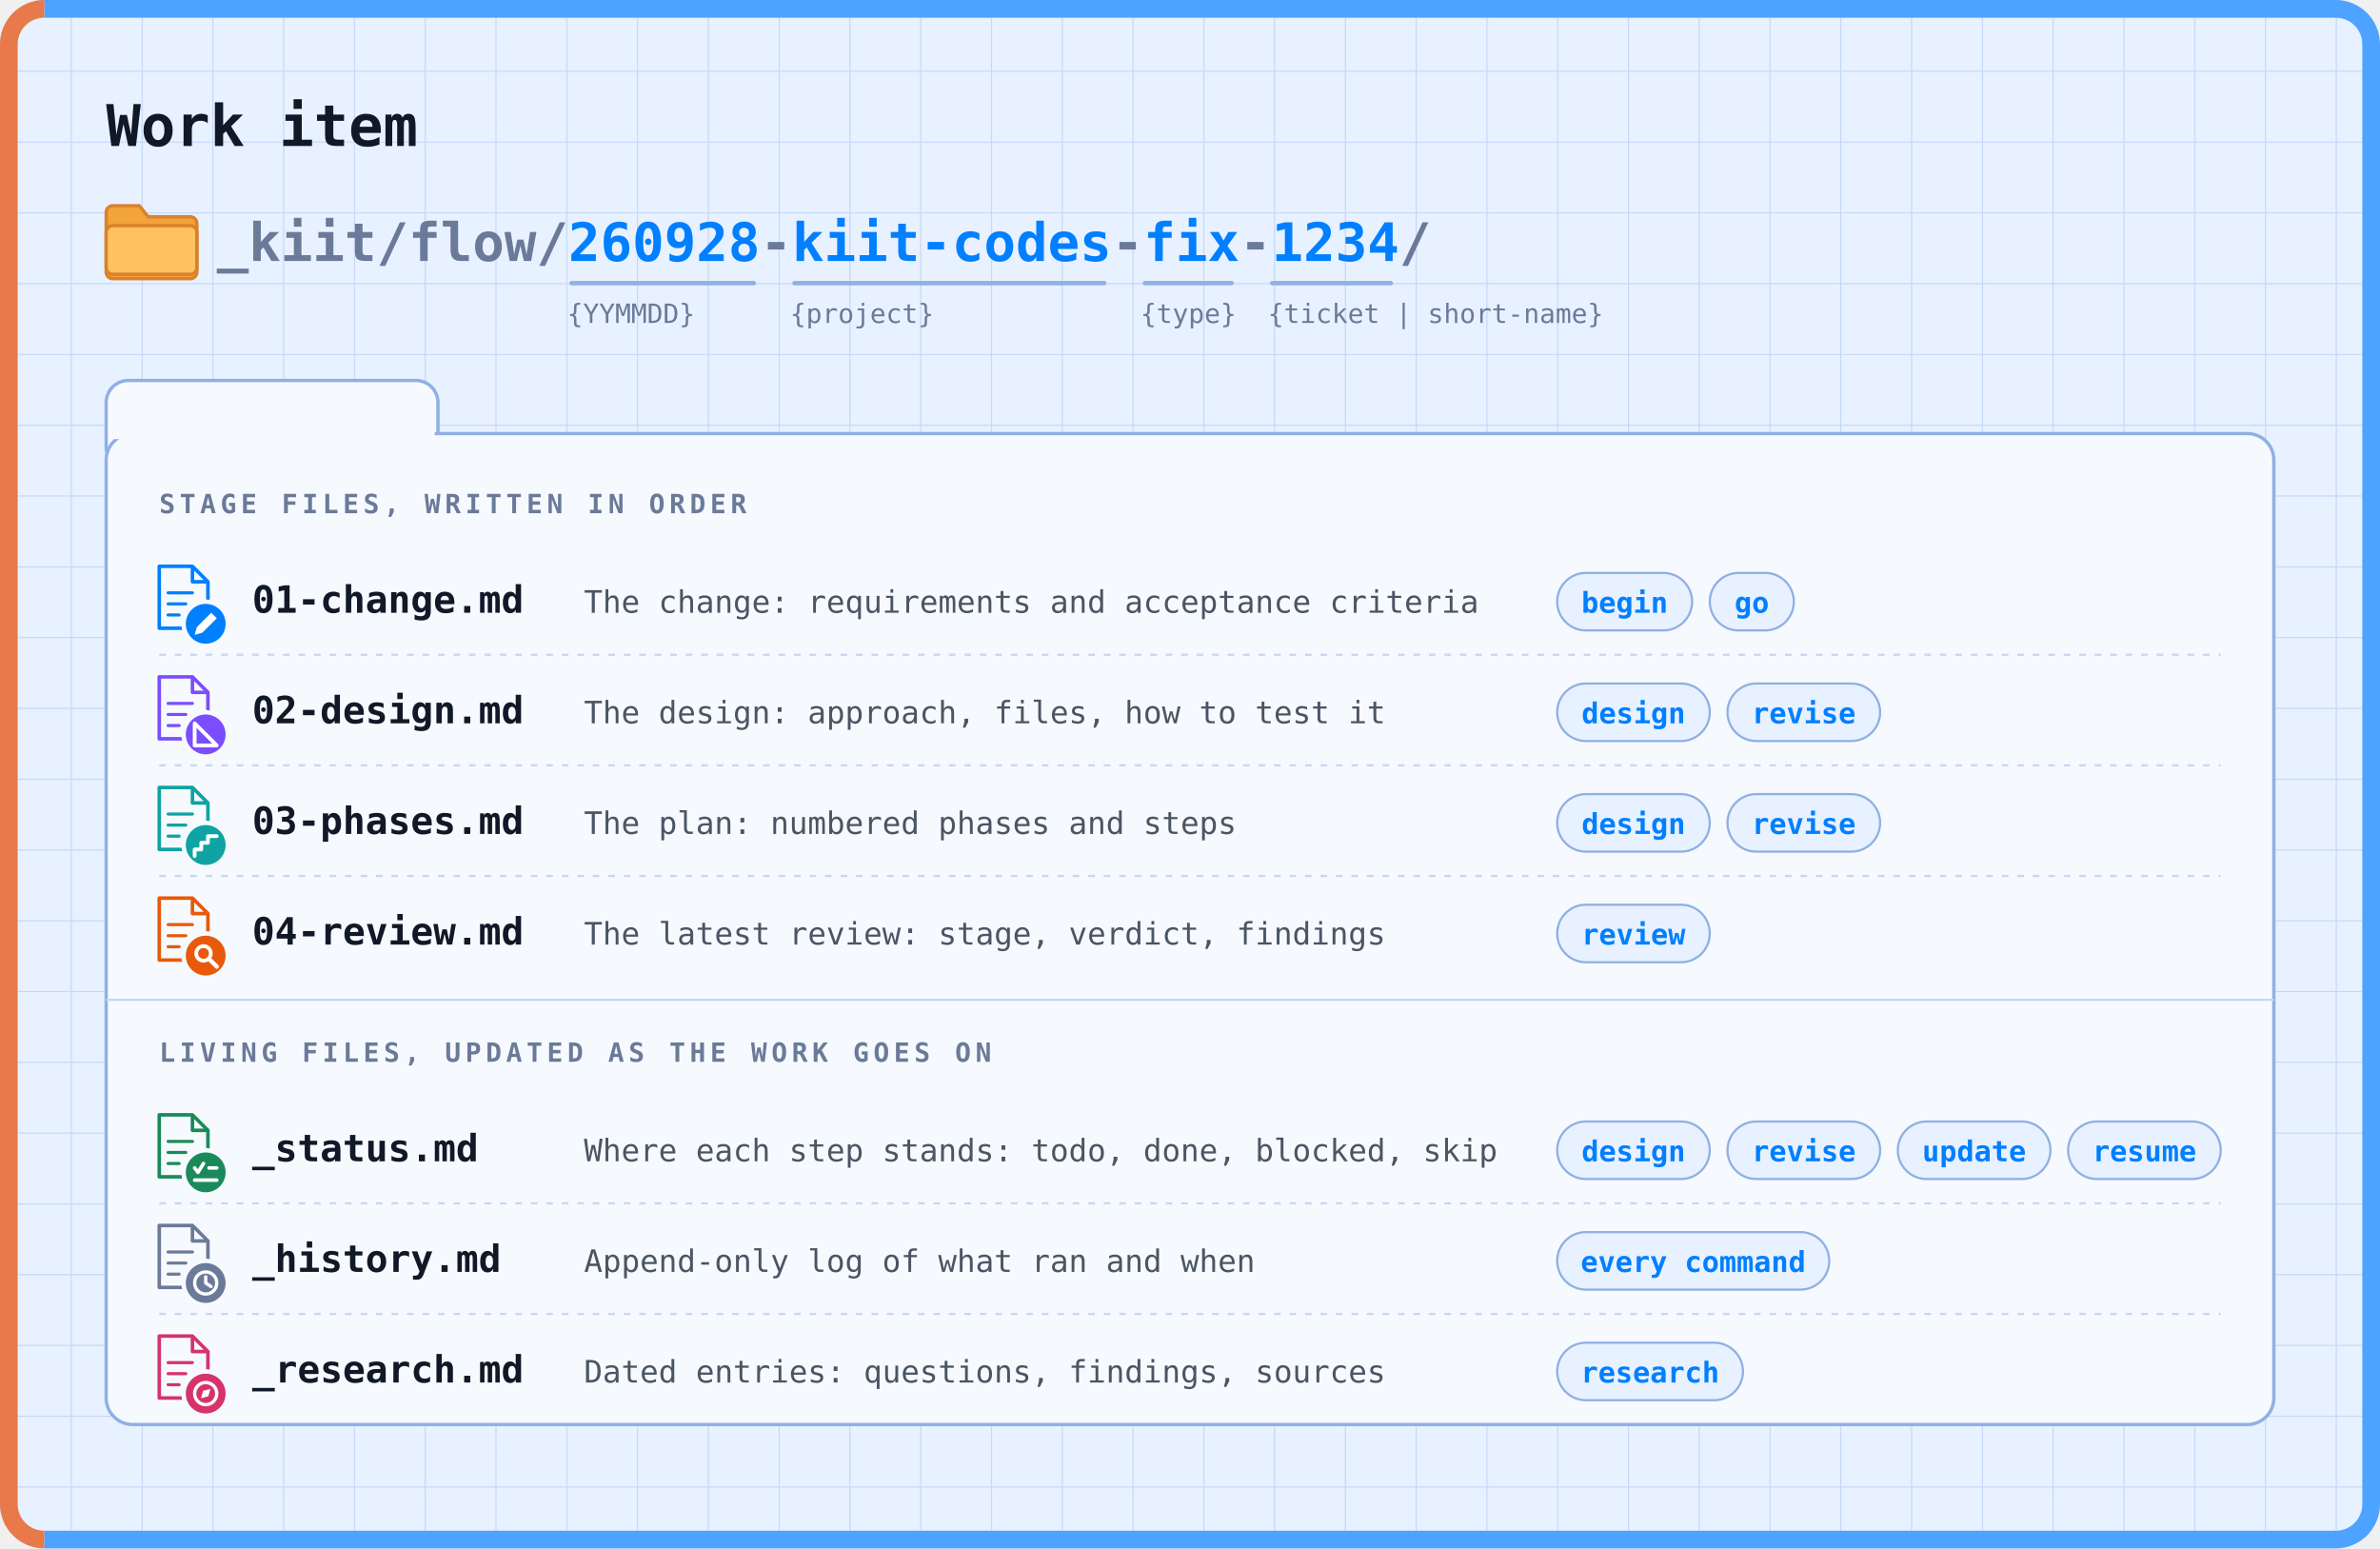
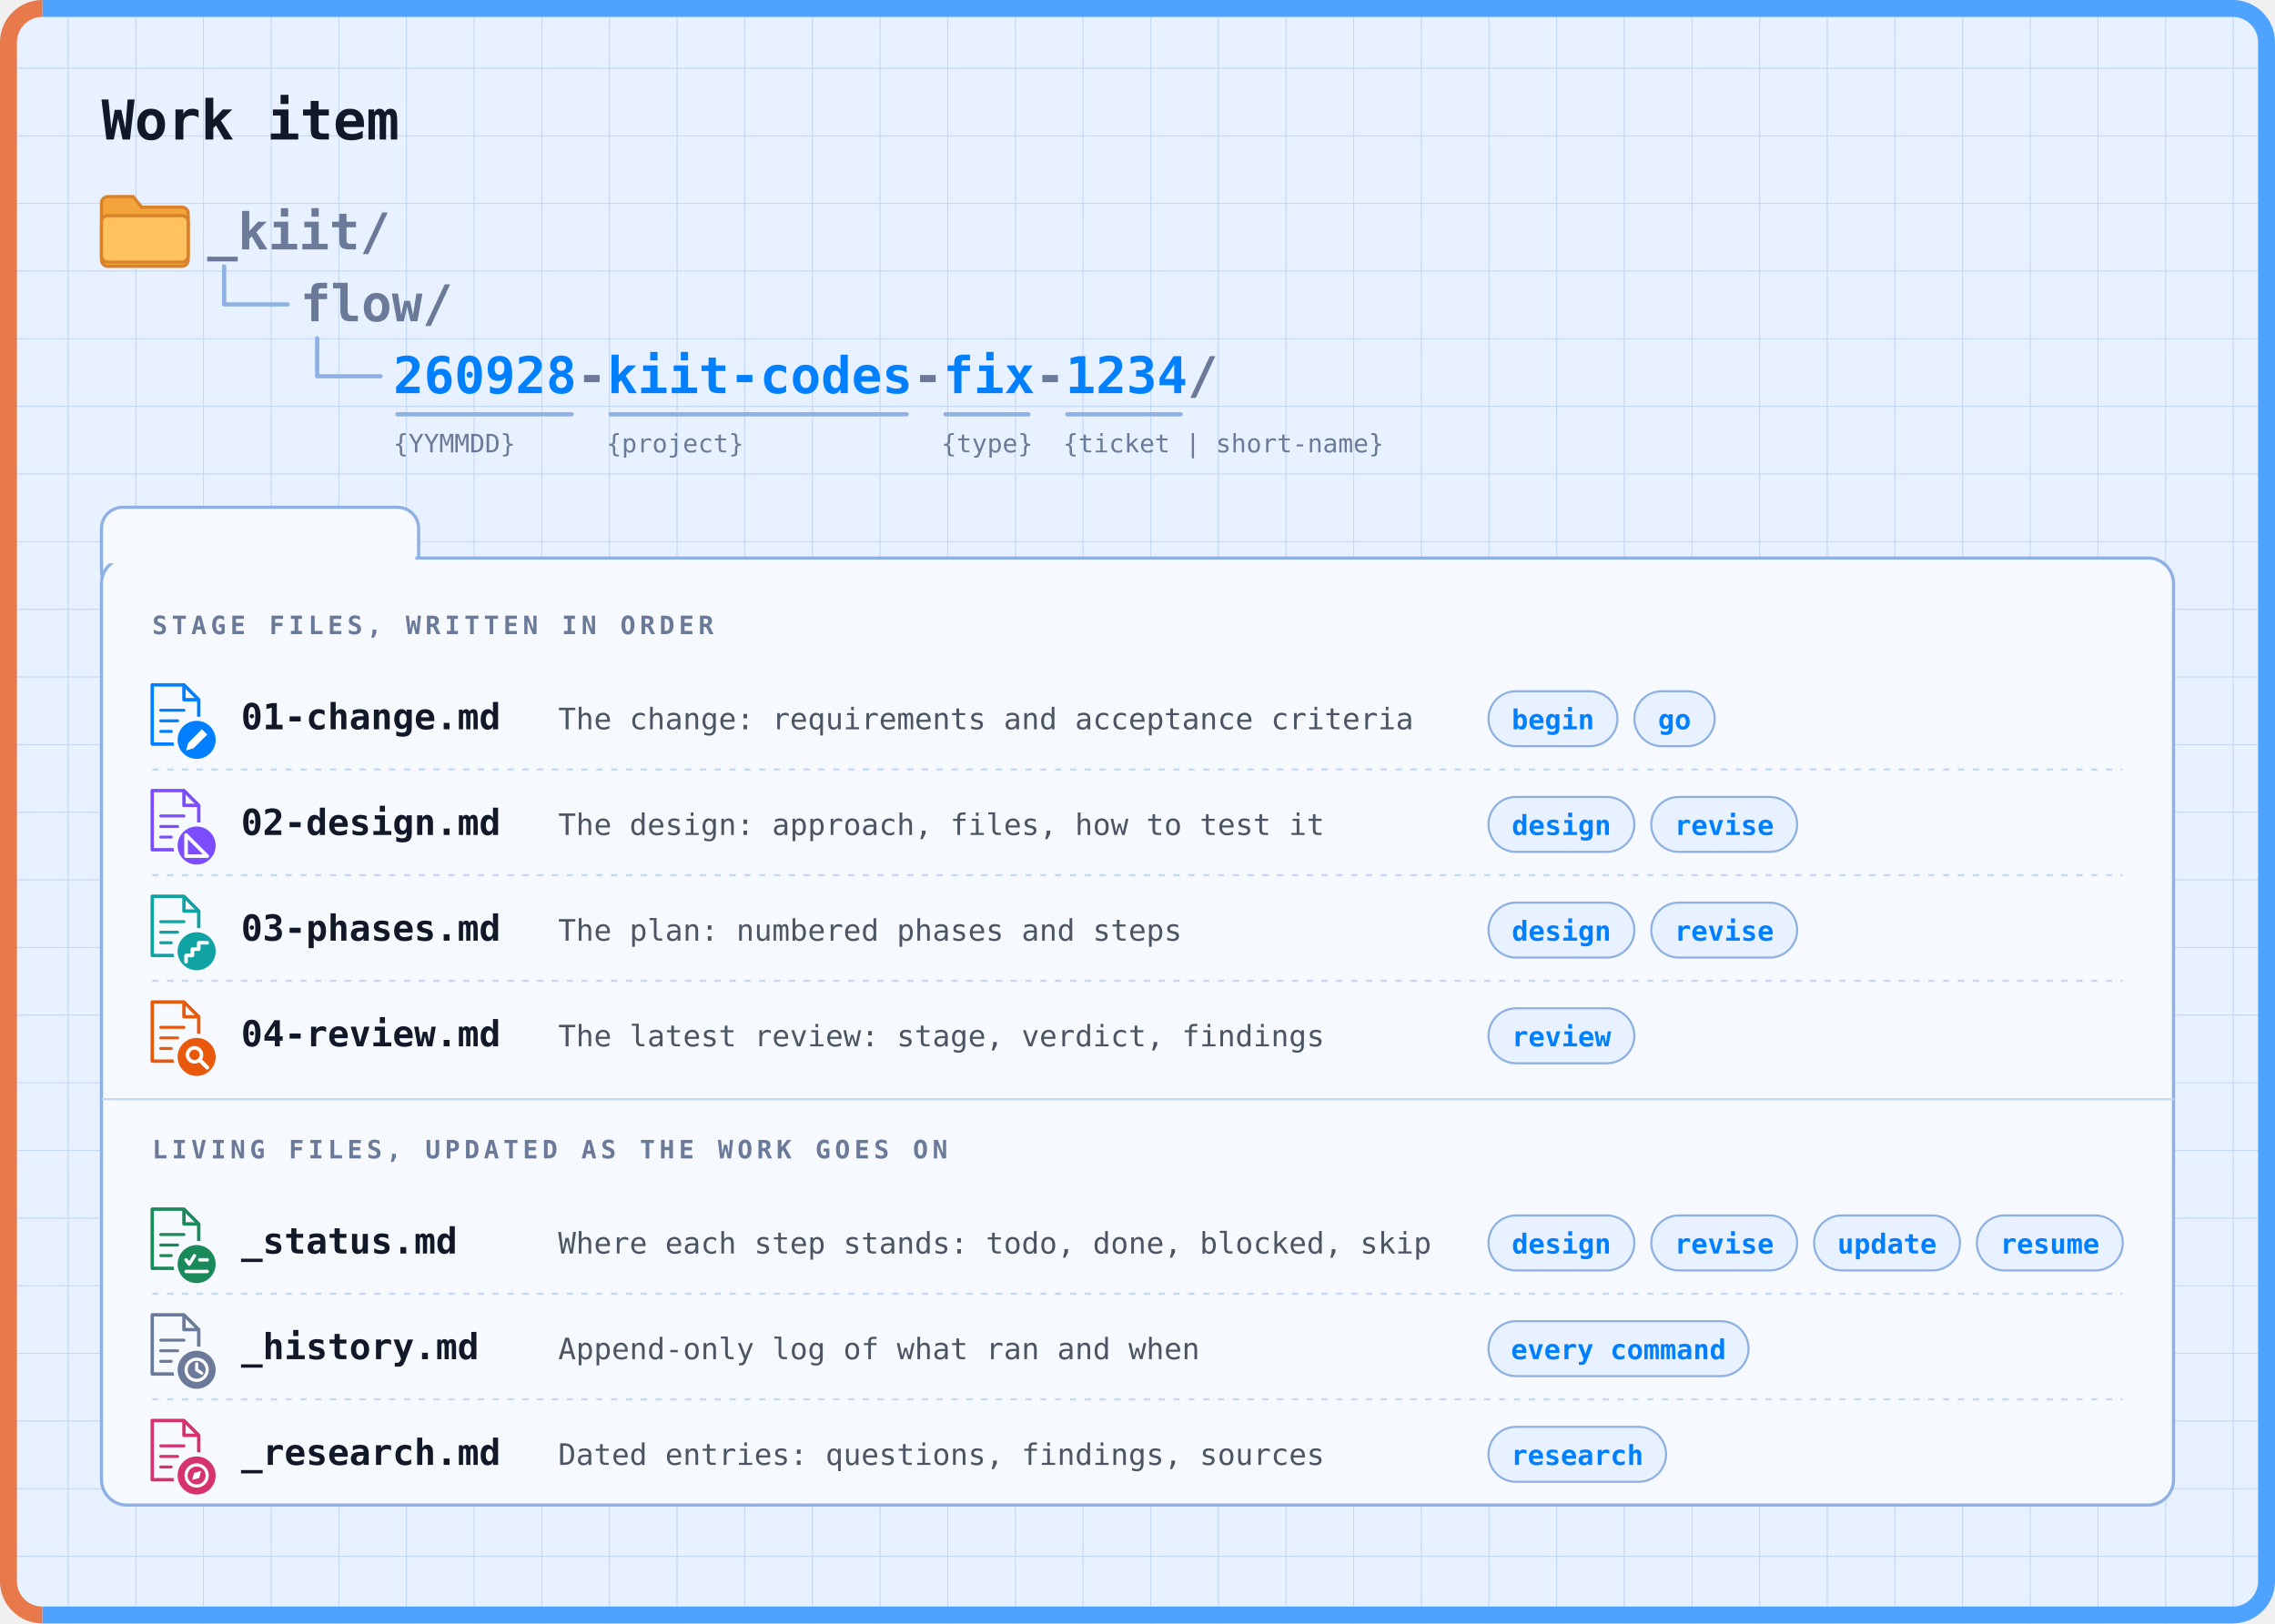
- <svg xmlns="http://www.w3.org/2000/svg" width="1076" height="700" viewBox="0 0 1076 700" role="img" aria-label="Work item: 260928-kiit-codes-fix-1234">
+ <svg xmlns="http://www.w3.org/2000/svg" width="1076" height="768" viewBox="0 0 1076 768" role="img" aria-label="Work item: 260928-kiit-codes-fix-1234">
  <defs>
    <pattern id="grid" width="32" height="32" patternUnits="userSpaceOnUse">
      <path d="M32 0H0V32" fill="none" stroke="#C4D8F6" stroke-width="1" />
    </pattern>
    <clipPath id="frame">
-       <rect width="1076" height="700" rx="20" />
+       <rect width="1076" height="768" rx="20" />
    </clipPath>
  </defs>
  <g clip-path="url(#frame)">
-     <rect width="1076" height="700" fill="#E8F1FF" />
-     <rect width="1076" height="700" fill="url(#grid)" />
+     <rect width="1076" height="768" fill="#E8F1FF" />
+     <rect width="1076" height="768" fill="url(#grid)" />
  </g>
-   <path d="M 20 4 H 1056 A 16 16 0 0 1 1072 20 V 680 A 16 16 0 0 1 1056 696 H 20" fill="none" stroke="#4DA3FF" stroke-width="8" />
-   <path d="M 20 4 A 16 16 0 0 0 4 20 V 680 A 16 16 0 0 0 20 696" fill="none" stroke="#E8794A" stroke-width="8" />
+   <path d="M 20 4 H 1056 A 16 16 0 0 1 1072 20 V 748 A 16 16 0 0 1 1056 764 H 20" fill="none" stroke="#4DA3FF" stroke-width="8" />
+   <path d="M 20 4 A 16 16 0 0 0 4 20 V 748 A 16 16 0 0 0 20 764" fill="none" stroke="#E8794A" stroke-width="8" />
  <g font-family="ui-monospace, SFMono-Regular, Menlo, Consolas, 'DejaVu Sans Mono', monospace" transform="translate(0 20)">
    <text x="48" y="46" font-size="26" font-weight="700" fill="#111827">Work item</text>
    <g transform="translate(0 16)">
      <path d="M48 60 a3 3 0 0 1 3 -3 h12 l4 5 h19 a3 3 0 0 1 3 3 v22 a3 3 0 0 1 -3 3 h-35 a3 3 0 0 1 -3 -3z" fill="#F2A33A" stroke="#D9822B" stroke-width="1.5" stroke-linejoin="round" />
      <rect x="48" y="66" width="41" height="22" rx="3" fill="#FFC25E" stroke="#D9822B" stroke-width="1.5" />
-       <text x="98" y="82" font-size="24" font-weight="700" fill="#6B7A99">_kiit/flow/<tspan fill="#007FFF">260928</tspan>-<tspan fill="#007FFF">kiit-codes</tspan>-<tspan fill="#007FFF">fix</tspan>-<tspan fill="#007FFF">1234</tspan>/</text>
-       <line x1="258.4" y1="92" x2="340.8" y2="92" stroke="#8FB0E3" stroke-width="2" stroke-linecap="round" />
-       <text x="256.4" y="110" font-size="12" fill="#6B7A99">{YYMMDD}</text>
-       <line x1="359.2" y1="92" x2="499.2" y2="92" stroke="#8FB0E3" stroke-width="2" stroke-linecap="round" />
-       <text x="357.2" y="110" font-size="12" fill="#6B7A99">{project}</text>
-       <line x1="517.6" y1="92" x2="556.8" y2="92" stroke="#8FB0E3" stroke-width="2" stroke-linecap="round" />
-       <text x="515.6" y="110" font-size="12" fill="#6B7A99">{type}</text>
-       <line x1="575.2" y1="92" x2="628.8" y2="92" stroke="#8FB0E3" stroke-width="2" stroke-linecap="round" />
-       <text x="573.2" y="110" font-size="12" fill="#6B7A99">{ticket | short-name}</text>
+       <text x="98" y="82" font-size="24" font-weight="700" fill="#6B7A99">_kiit/</text>
+       <text x="142" y="116" font-size="24" font-weight="700" fill="#6B7A99">flow/</text>
+       <path d="M 106 90 V 108 H 136" fill="none" stroke="#8FB0E3" stroke-width="2" stroke-linecap="round" stroke-linejoin="round" />
+       <path d="M 150 124 V 142 H 180" fill="none" stroke="#8FB0E3" stroke-width="2" stroke-linecap="round" stroke-linejoin="round" />
+       <text x="186" y="150" font-size="24" font-weight="700" fill="#6B7A99">
+         <tspan fill="#007FFF">260928</tspan>-<tspan fill="#007FFF">kiit-codes</tspan>-<tspan fill="#007FFF">fix</tspan>-<tspan fill="#007FFF">1234</tspan>/</text>
+       <line x1="188" y1="160" x2="270.4" y2="160" stroke="#8FB0E3" stroke-width="2" stroke-linecap="round" />
+       <text x="186" y="178" font-size="12" fill="#6B7A99">{YYMMDD}</text>
+       <line x1="288.8" y1="160" x2="428.8" y2="160" stroke="#8FB0E3" stroke-width="2" stroke-linecap="round" />
+       <text x="286.8" y="178" font-size="12" fill="#6B7A99">{project}</text>
+       <line x1="447.2" y1="160" x2="486.4" y2="160" stroke="#8FB0E3" stroke-width="2" stroke-linecap="round" />
+       <text x="445.2" y="178" font-size="12" fill="#6B7A99">{type}</text>
+       <line x1="504.8" y1="160" x2="558.4" y2="160" stroke="#8FB0E3" stroke-width="2" stroke-linecap="round" />
+       <text x="502.8" y="178" font-size="12" fill="#6B7A99">{ticket | short-name}</text>
    </g>
-     <rect x="48" y="152" width="150" height="40" rx="10" fill="#F6FAFF" stroke="#8FB0E3" stroke-width="1.5" />
-     <rect x="48" y="176" width="980" height="448" rx="12" fill="#F6FAFF" stroke="#8FB0E3" stroke-width="1.5" />
-     <rect x="49.5" y="174.5" width="147" height="4" fill="#F6FAFF" />
-     <text x="72" y="212" font-size="12" font-weight="700" fill="#6B7A99" letter-spacing="2">STAGE FILES, WRITTEN IN ORDER</text>
-     <path d="M72 236 H87 L94 243 V264 H72 Z" fill="#F6FAFF" stroke="#007FFF" stroke-width="1.6" stroke-linejoin="round" />
-     <path d="M87 236 V243 H94" fill="none" stroke="#007FFF" stroke-width="1.6" stroke-linejoin="round" />
-     <line x1="76" y1="248" x2="87" y2="248" stroke="#007FFF" stroke-width="1.4" stroke-linecap="round" />
-     <line x1="76" y1="253" x2="84" y2="253" stroke="#007FFF" stroke-width="1.4" stroke-linecap="round" />
-     <line x1="76" y1="258" x2="81" y2="258" stroke="#007FFF" stroke-width="1.4" stroke-linecap="round" />
-     <circle cx="93" cy="262" r="10" fill="#007FFF" stroke="#F6FAFF" stroke-width="2" />
-     <g transform="translate(93 262)">
+     <rect x="48" y="220" width="150" height="40" rx="10" fill="#F6FAFF" stroke="#8FB0E3" stroke-width="1.5" />
+     <rect x="48" y="244" width="980" height="448" rx="12" fill="#F6FAFF" stroke="#8FB0E3" stroke-width="1.5" />
+     <rect x="49.5" y="242.5" width="147" height="4" fill="#F6FAFF" />
+     <text x="72" y="280" font-size="12" font-weight="700" fill="#6B7A99" letter-spacing="2">STAGE FILES, WRITTEN IN ORDER</text>
+     <path d="M72 304 H87 L94 311 V332 H72 Z" fill="#F6FAFF" stroke="#007FFF" stroke-width="1.6" stroke-linejoin="round" />
+     <path d="M87 304 V311 H94" fill="none" stroke="#007FFF" stroke-width="1.6" stroke-linejoin="round" />
+     <line x1="76" y1="316" x2="87" y2="316" stroke="#007FFF" stroke-width="1.4" stroke-linecap="round" />
+     <line x1="76" y1="321" x2="84" y2="321" stroke="#007FFF" stroke-width="1.4" stroke-linecap="round" />
+     <line x1="76" y1="326" x2="81" y2="326" stroke="#007FFF" stroke-width="1.4" stroke-linecap="round" />
+     <circle cx="93" cy="330" r="10" fill="#007FFF" stroke="#F6FAFF" stroke-width="2" />
+     <g transform="translate(93 330)">
      <polygon points="-5,5 -4,1.5 2.5,-5 5,-2.5 -1.5,4" fill="#FFFFFF" />
    </g>
-     <text x="114" y="257" font-size="17" font-weight="700" fill="#111827">01-change.md</text>
-     <text x="264" y="257" font-size="14" fill="#4B5563">The change: requirements and acceptance criteria</text>
-     <rect x="704" y="239" width="61" height="26" rx="13" fill="#E8F1FF" stroke="#8FB0E3" />
-     <text x="734.5" y="257" font-size="13" font-weight="700" fill="#007FFF" text-anchor="middle">begin</text>
-     <rect x="773" y="239" width="38" height="26" rx="13" fill="#E8F1FF" stroke="#8FB0E3" />
-     <text x="792" y="257" font-size="13" font-weight="700" fill="#007FFF" text-anchor="middle">go</text>
-     <line x1="72" y1="276" x2="1004" y2="276" stroke="#C4D8F6" stroke-dasharray="3 4" />
-     <path d="M72 286 H87 L94 293 V314 H72 Z" fill="#F6FAFF" stroke="#7C4DFF" stroke-width="1.6" stroke-linejoin="round" />
-     <path d="M87 286 V293 H94" fill="none" stroke="#7C4DFF" stroke-width="1.6" stroke-linejoin="round" />
-     <line x1="76" y1="298" x2="87" y2="298" stroke="#7C4DFF" stroke-width="1.4" stroke-linecap="round" />
-     <line x1="76" y1="303" x2="84" y2="303" stroke="#7C4DFF" stroke-width="1.4" stroke-linecap="round" />
-     <line x1="76" y1="308" x2="81" y2="308" stroke="#7C4DFF" stroke-width="1.4" stroke-linecap="round" />
-     <circle cx="93" cy="312" r="10" fill="#7C4DFF" stroke="#F6FAFF" stroke-width="2" />
-     <g transform="translate(93 312)">
+     <text x="114" y="325" font-size="17" font-weight="700" fill="#111827">01-change.md</text>
+     <text x="264" y="325" font-size="14" fill="#4B5563">The change: requirements and acceptance criteria</text>
+     <rect x="704" y="307" width="61" height="26" rx="13" fill="#E8F1FF" stroke="#8FB0E3" />
+     <text x="734.5" y="325" font-size="13" font-weight="700" fill="#007FFF" text-anchor="middle">begin</text>
+     <rect x="773" y="307" width="38" height="26" rx="13" fill="#E8F1FF" stroke="#8FB0E3" />
+     <text x="792" y="325" font-size="13" font-weight="700" fill="#007FFF" text-anchor="middle">go</text>
+     <line x1="72" y1="344" x2="1004" y2="344" stroke="#C4D8F6" stroke-dasharray="3 4" />
+     <path d="M72 354 H87 L94 361 V382 H72 Z" fill="#F6FAFF" stroke="#7C4DFF" stroke-width="1.6" stroke-linejoin="round" />
+     <path d="M87 354 V361 H94" fill="none" stroke="#7C4DFF" stroke-width="1.6" stroke-linejoin="round" />
+     <line x1="76" y1="366" x2="87" y2="366" stroke="#7C4DFF" stroke-width="1.4" stroke-linecap="round" />
+     <line x1="76" y1="371" x2="84" y2="371" stroke="#7C4DFF" stroke-width="1.4" stroke-linecap="round" />
+     <line x1="76" y1="376" x2="81" y2="376" stroke="#7C4DFF" stroke-width="1.4" stroke-linecap="round" />
+     <circle cx="93" cy="380" r="10" fill="#7C4DFF" stroke="#F6FAFF" stroke-width="2" />
+     <g transform="translate(93 380)">
      <polygon points="-5,5 5,5 -5,-5" fill="none" stroke="#FFFFFF" stroke-width="1.7" stroke-linejoin="round" />
    </g>
-     <text x="114" y="307" font-size="17" font-weight="700" fill="#111827">02-design.md</text>
-     <text x="264" y="307" font-size="14" fill="#4B5563">The design: approach, files, how to test it</text>
-     <rect x="704" y="289" width="69" height="26" rx="13" fill="#E8F1FF" stroke="#8FB0E3" />
-     <text x="738.5" y="307" font-size="13" font-weight="700" fill="#007FFF" text-anchor="middle">design</text>
-     <rect x="781" y="289" width="69" height="26" rx="13" fill="#E8F1FF" stroke="#8FB0E3" />
-     <text x="815.5" y="307" font-size="13" font-weight="700" fill="#007FFF" text-anchor="middle">revise</text>
-     <line x1="72" y1="326" x2="1004" y2="326" stroke="#C4D8F6" stroke-dasharray="3 4" />
-     <path d="M72 336 H87 L94 343 V364 H72 Z" fill="#F6FAFF" stroke="#0FA3A3" stroke-width="1.6" stroke-linejoin="round" />
-     <path d="M87 336 V343 H94" fill="none" stroke="#0FA3A3" stroke-width="1.6" stroke-linejoin="round" />
-     <line x1="76" y1="348" x2="87" y2="348" stroke="#0FA3A3" stroke-width="1.4" stroke-linecap="round" />
-     <line x1="76" y1="353" x2="84" y2="353" stroke="#0FA3A3" stroke-width="1.4" stroke-linecap="round" />
-     <line x1="76" y1="358" x2="81" y2="358" stroke="#0FA3A3" stroke-width="1.4" stroke-linecap="round" />
-     <circle cx="93" cy="362" r="10" fill="#0FA3A3" stroke="#F6FAFF" stroke-width="2" />
-     <g transform="translate(93 362)">
+     <text x="114" y="375" font-size="17" font-weight="700" fill="#111827">02-design.md</text>
+     <text x="264" y="375" font-size="14" fill="#4B5563">The design: approach, files, how to test it</text>
+     <rect x="704" y="357" width="69" height="26" rx="13" fill="#E8F1FF" stroke="#8FB0E3" />
+     <text x="738.5" y="375" font-size="13" font-weight="700" fill="#007FFF" text-anchor="middle">design</text>
+     <rect x="781" y="357" width="69" height="26" rx="13" fill="#E8F1FF" stroke="#8FB0E3" />
+     <text x="815.5" y="375" font-size="13" font-weight="700" fill="#007FFF" text-anchor="middle">revise</text>
+     <line x1="72" y1="394" x2="1004" y2="394" stroke="#C4D8F6" stroke-dasharray="3 4" />
+     <path d="M72 404 H87 L94 411 V432 H72 Z" fill="#F6FAFF" stroke="#0FA3A3" stroke-width="1.6" stroke-linejoin="round" />
+     <path d="M87 404 V411 H94" fill="none" stroke="#0FA3A3" stroke-width="1.6" stroke-linejoin="round" />
+     <line x1="76" y1="416" x2="87" y2="416" stroke="#0FA3A3" stroke-width="1.4" stroke-linecap="round" />
+     <line x1="76" y1="421" x2="84" y2="421" stroke="#0FA3A3" stroke-width="1.4" stroke-linecap="round" />
+     <line x1="76" y1="426" x2="81" y2="426" stroke="#0FA3A3" stroke-width="1.4" stroke-linecap="round" />
+     <circle cx="93" cy="430" r="10" fill="#0FA3A3" stroke="#F6FAFF" stroke-width="2" />
+     <g transform="translate(93 430)">
      <polyline points="-5,5 -5,2 -2,2 -2,-1 1,-1 1,-4 5,-4" fill="none" stroke="#FFFFFF" stroke-width="1.7" stroke-linejoin="round" stroke-linecap="round" />
    </g>
-     <text x="114" y="357" font-size="17" font-weight="700" fill="#111827">03-phases.md</text>
-     <text x="264" y="357" font-size="14" fill="#4B5563">The plan: numbered phases and steps</text>
-     <rect x="704" y="339" width="69" height="26" rx="13" fill="#E8F1FF" stroke="#8FB0E3" />
-     <text x="738.5" y="357" font-size="13" font-weight="700" fill="#007FFF" text-anchor="middle">design</text>
-     <rect x="781" y="339" width="69" height="26" rx="13" fill="#E8F1FF" stroke="#8FB0E3" />
-     <text x="815.5" y="357" font-size="13" font-weight="700" fill="#007FFF" text-anchor="middle">revise</text>
-     <line x1="72" y1="376" x2="1004" y2="376" stroke="#C4D8F6" stroke-dasharray="3 4" />
-     <path d="M72 386 H87 L94 393 V414 H72 Z" fill="#F6FAFF" stroke="#E8590C" stroke-width="1.6" stroke-linejoin="round" />
-     <path d="M87 386 V393 H94" fill="none" stroke="#E8590C" stroke-width="1.6" stroke-linejoin="round" />
-     <line x1="76" y1="398" x2="87" y2="398" stroke="#E8590C" stroke-width="1.4" stroke-linecap="round" />
-     <line x1="76" y1="403" x2="84" y2="403" stroke="#E8590C" stroke-width="1.4" stroke-linecap="round" />
-     <line x1="76" y1="408" x2="81" y2="408" stroke="#E8590C" stroke-width="1.4" stroke-linecap="round" />
-     <circle cx="93" cy="412" r="10" fill="#E8590C" stroke="#F6FAFF" stroke-width="2" />
-     <g transform="translate(93 412)">
+     <text x="114" y="425" font-size="17" font-weight="700" fill="#111827">03-phases.md</text>
+     <text x="264" y="425" font-size="14" fill="#4B5563">The plan: numbered phases and steps</text>
+     <rect x="704" y="407" width="69" height="26" rx="13" fill="#E8F1FF" stroke="#8FB0E3" />
+     <text x="738.5" y="425" font-size="13" font-weight="700" fill="#007FFF" text-anchor="middle">design</text>
+     <rect x="781" y="407" width="69" height="26" rx="13" fill="#E8F1FF" stroke="#8FB0E3" />
+     <text x="815.5" y="425" font-size="13" font-weight="700" fill="#007FFF" text-anchor="middle">revise</text>
+     <line x1="72" y1="444" x2="1004" y2="444" stroke="#C4D8F6" stroke-dasharray="3 4" />
+     <path d="M72 454 H87 L94 461 V482 H72 Z" fill="#F6FAFF" stroke="#E8590C" stroke-width="1.6" stroke-linejoin="round" />
+     <path d="M87 454 V461 H94" fill="none" stroke="#E8590C" stroke-width="1.6" stroke-linejoin="round" />
+     <line x1="76" y1="466" x2="87" y2="466" stroke="#E8590C" stroke-width="1.4" stroke-linecap="round" />
+     <line x1="76" y1="471" x2="84" y2="471" stroke="#E8590C" stroke-width="1.4" stroke-linecap="round" />
+     <line x1="76" y1="476" x2="81" y2="476" stroke="#E8590C" stroke-width="1.4" stroke-linecap="round" />
+     <circle cx="93" cy="480" r="10" fill="#E8590C" stroke="#F6FAFF" stroke-width="2" />
+     <g transform="translate(93 480)">
      <circle cx="-1" cy="-1" r="3.3" fill="none" stroke="#FFFFFF" stroke-width="1.7" />
      <line x1="1.6" y1="1.6" x2="5" y2="5" stroke="#FFFFFF" stroke-width="1.9" stroke-linecap="round" />
    </g>
-     <text x="114" y="407" font-size="17" font-weight="700" fill="#111827">04-review.md</text>
-     <text x="264" y="407" font-size="14" fill="#4B5563">The latest review: stage, verdict, findings</text>
-     <rect x="704" y="389" width="69" height="26" rx="13" fill="#E8F1FF" stroke="#8FB0E3" />
-     <text x="738.5" y="407" font-size="13" font-weight="700" fill="#007FFF" text-anchor="middle">review</text>
-     <line x1="48" y1="432" x2="1028" y2="432" stroke="#C4D8F6" />
-     <text x="72" y="460" font-size="12" font-weight="700" fill="#6B7A99" letter-spacing="2">LIVING FILES, UPDATED AS THE WORK GOES ON</text>
-     <path d="M72 484 H87 L94 491 V512 H72 Z" fill="#F6FAFF" stroke="#1B8A5A" stroke-width="1.6" stroke-linejoin="round" />
-     <path d="M87 484 V491 H94" fill="none" stroke="#1B8A5A" stroke-width="1.6" stroke-linejoin="round" />
-     <line x1="76" y1="496" x2="87" y2="496" stroke="#1B8A5A" stroke-width="1.4" stroke-linecap="round" />
-     <line x1="76" y1="501" x2="84" y2="501" stroke="#1B8A5A" stroke-width="1.4" stroke-linecap="round" />
-     <line x1="76" y1="506" x2="81" y2="506" stroke="#1B8A5A" stroke-width="1.4" stroke-linecap="round" />
-     <circle cx="93" cy="510" r="10" fill="#1B8A5A" stroke="#F6FAFF" stroke-width="2" />
-     <g transform="translate(93 510)">
+     <text x="114" y="475" font-size="17" font-weight="700" fill="#111827">04-review.md</text>
+     <text x="264" y="475" font-size="14" fill="#4B5563">The latest review: stage, verdict, findings</text>
+     <rect x="704" y="457" width="69" height="26" rx="13" fill="#E8F1FF" stroke="#8FB0E3" />
+     <text x="738.5" y="475" font-size="13" font-weight="700" fill="#007FFF" text-anchor="middle">review</text>
+     <line x1="48" y1="500" x2="1028" y2="500" stroke="#C4D8F6" />
+     <text x="72" y="528" font-size="12" font-weight="700" fill="#6B7A99" letter-spacing="2">LIVING FILES, UPDATED AS THE WORK GOES ON</text>
+     <path d="M72 552 H87 L94 559 V580 H72 Z" fill="#F6FAFF" stroke="#1B8A5A" stroke-width="1.6" stroke-linejoin="round" />
+     <path d="M87 552 V559 H94" fill="none" stroke="#1B8A5A" stroke-width="1.6" stroke-linejoin="round" />
+     <line x1="76" y1="564" x2="87" y2="564" stroke="#1B8A5A" stroke-width="1.4" stroke-linecap="round" />
+     <line x1="76" y1="569" x2="84" y2="569" stroke="#1B8A5A" stroke-width="1.4" stroke-linecap="round" />
+     <line x1="76" y1="574" x2="81" y2="574" stroke="#1B8A5A" stroke-width="1.4" stroke-linecap="round" />
+     <circle cx="93" cy="578" r="10" fill="#1B8A5A" stroke="#F6FAFF" stroke-width="2" />
+     <g transform="translate(93 578)">
      <polyline points="-5,-2 -3.5,0 -1,-4" fill="none" stroke="#FFFFFF" stroke-width="1.6" stroke-linecap="round" stroke-linejoin="round" />
      <line x1="1.5" y1="-2" x2="5" y2="-2" stroke="#FFFFFF" stroke-width="1.6" stroke-linecap="round" />
      <line x1="-5" y1="3.5" x2="5" y2="3.5" stroke="#FFFFFF" stroke-width="1.6" stroke-linecap="round" />
    </g>
-     <text x="114" y="505" font-size="17" font-weight="700" fill="#111827">_status.md</text>
-     <text x="264" y="505" font-size="14" fill="#4B5563">Where each step stands: todo, done, blocked, skip</text>
-     <rect x="704" y="487" width="69" height="26" rx="13" fill="#E8F1FF" stroke="#8FB0E3" />
-     <text x="738.5" y="505" font-size="13" font-weight="700" fill="#007FFF" text-anchor="middle">design</text>
-     <rect x="781" y="487" width="69" height="26" rx="13" fill="#E8F1FF" stroke="#8FB0E3" />
-     <text x="815.5" y="505" font-size="13" font-weight="700" fill="#007FFF" text-anchor="middle">revise</text>
-     <rect x="858" y="487" width="69" height="26" rx="13" fill="#E8F1FF" stroke="#8FB0E3" />
-     <text x="892.5" y="505" font-size="13" font-weight="700" fill="#007FFF" text-anchor="middle">update</text>
-     <rect x="935" y="487" width="69" height="26" rx="13" fill="#E8F1FF" stroke="#8FB0E3" />
-     <text x="969.5" y="505" font-size="13" font-weight="700" fill="#007FFF" text-anchor="middle">resume</text>
-     <line x1="72" y1="524" x2="1004" y2="524" stroke="#C4D8F6" stroke-dasharray="3 4" />
-     <path d="M72 534 H87 L94 541 V562 H72 Z" fill="#F6FAFF" stroke="#6B7A99" stroke-width="1.6" stroke-linejoin="round" />
-     <path d="M87 534 V541 H94" fill="none" stroke="#6B7A99" stroke-width="1.6" stroke-linejoin="round" />
-     <line x1="76" y1="546" x2="87" y2="546" stroke="#6B7A99" stroke-width="1.4" stroke-linecap="round" />
-     <line x1="76" y1="551" x2="84" y2="551" stroke="#6B7A99" stroke-width="1.4" stroke-linecap="round" />
-     <line x1="76" y1="556" x2="81" y2="556" stroke="#6B7A99" stroke-width="1.4" stroke-linecap="round" />
-     <circle cx="93" cy="560" r="10" fill="#6B7A99" stroke="#F6FAFF" stroke-width="2" />
-     <g transform="translate(93 560)">
+     <text x="114" y="573" font-size="17" font-weight="700" fill="#111827">_status.md</text>
+     <text x="264" y="573" font-size="14" fill="#4B5563">Where each step stands: todo, done, blocked, skip</text>
+     <rect x="704" y="555" width="69" height="26" rx="13" fill="#E8F1FF" stroke="#8FB0E3" />
+     <text x="738.5" y="573" font-size="13" font-weight="700" fill="#007FFF" text-anchor="middle">design</text>
+     <rect x="781" y="555" width="69" height="26" rx="13" fill="#E8F1FF" stroke="#8FB0E3" />
+     <text x="815.5" y="573" font-size="13" font-weight="700" fill="#007FFF" text-anchor="middle">revise</text>
+     <rect x="858" y="555" width="69" height="26" rx="13" fill="#E8F1FF" stroke="#8FB0E3" />
+     <text x="892.5" y="573" font-size="13" font-weight="700" fill="#007FFF" text-anchor="middle">update</text>
+     <rect x="935" y="555" width="69" height="26" rx="13" fill="#E8F1FF" stroke="#8FB0E3" />
+     <text x="969.5" y="573" font-size="13" font-weight="700" fill="#007FFF" text-anchor="middle">resume</text>
+     <line x1="72" y1="592" x2="1004" y2="592" stroke="#C4D8F6" stroke-dasharray="3 4" />
+     <path d="M72 602 H87 L94 609 V630 H72 Z" fill="#F6FAFF" stroke="#6B7A99" stroke-width="1.6" stroke-linejoin="round" />
+     <path d="M87 602 V609 H94" fill="none" stroke="#6B7A99" stroke-width="1.6" stroke-linejoin="round" />
+     <line x1="76" y1="614" x2="87" y2="614" stroke="#6B7A99" stroke-width="1.4" stroke-linecap="round" />
+     <line x1="76" y1="619" x2="84" y2="619" stroke="#6B7A99" stroke-width="1.4" stroke-linecap="round" />
+     <line x1="76" y1="624" x2="81" y2="624" stroke="#6B7A99" stroke-width="1.4" stroke-linecap="round" />
+     <circle cx="93" cy="628" r="10" fill="#6B7A99" stroke="#F6FAFF" stroke-width="2" />
+     <g transform="translate(93 628)">
      <circle cx="0" cy="0" r="5" fill="none" stroke="#FFFFFF" stroke-width="1.5" />
      <polyline points="0,-2.8 0,0 2.4,1.6" fill="none" stroke="#FFFFFF" stroke-width="1.5" stroke-linecap="round" stroke-linejoin="round" />
    </g>
-     <text x="114" y="555" font-size="17" font-weight="700" fill="#111827">_history.md</text>
-     <text x="264" y="555" font-size="14" fill="#4B5563">Append-only log of what ran and when</text>
-     <rect x="704" y="537" width="123" height="26" rx="13" fill="#E8F1FF" stroke="#8FB0E3" />
-     <text x="765.5" y="555" font-size="13" font-weight="700" fill="#007FFF" text-anchor="middle">every command</text>
-     <line x1="72" y1="574" x2="1004" y2="574" stroke="#C4D8F6" stroke-dasharray="3 4" />
-     <path d="M72 584 H87 L94 591 V612 H72 Z" fill="#F6FAFF" stroke="#D6336C" stroke-width="1.6" stroke-linejoin="round" />
-     <path d="M87 584 V591 H94" fill="none" stroke="#D6336C" stroke-width="1.6" stroke-linejoin="round" />
-     <line x1="76" y1="596" x2="87" y2="596" stroke="#D6336C" stroke-width="1.4" stroke-linecap="round" />
-     <line x1="76" y1="601" x2="84" y2="601" stroke="#D6336C" stroke-width="1.4" stroke-linecap="round" />
-     <line x1="76" y1="606" x2="81" y2="606" stroke="#D6336C" stroke-width="1.4" stroke-linecap="round" />
-     <circle cx="93" cy="610" r="10" fill="#D6336C" stroke="#F6FAFF" stroke-width="2" />
-     <g transform="translate(93 610)">
+     <text x="114" y="623" font-size="17" font-weight="700" fill="#111827">_history.md</text>
+     <text x="264" y="623" font-size="14" fill="#4B5563">Append-only log of what ran and when</text>
+     <rect x="704" y="605" width="123" height="26" rx="13" fill="#E8F1FF" stroke="#8FB0E3" />
+     <text x="765.5" y="623" font-size="13" font-weight="700" fill="#007FFF" text-anchor="middle">every command</text>
+     <line x1="72" y1="642" x2="1004" y2="642" stroke="#C4D8F6" stroke-dasharray="3 4" />
+     <path d="M72 652 H87 L94 659 V680 H72 Z" fill="#F6FAFF" stroke="#D6336C" stroke-width="1.6" stroke-linejoin="round" />
+     <path d="M87 652 V659 H94" fill="none" stroke="#D6336C" stroke-width="1.6" stroke-linejoin="round" />
+     <line x1="76" y1="664" x2="87" y2="664" stroke="#D6336C" stroke-width="1.4" stroke-linecap="round" />
+     <line x1="76" y1="669" x2="84" y2="669" stroke="#D6336C" stroke-width="1.4" stroke-linecap="round" />
+     <line x1="76" y1="674" x2="81" y2="674" stroke="#D6336C" stroke-width="1.4" stroke-linecap="round" />
+     <circle cx="93" cy="678" r="10" fill="#D6336C" stroke="#F6FAFF" stroke-width="2" />
+     <g transform="translate(93 678)">
      <circle cx="0" cy="0" r="5" fill="none" stroke="#FFFFFF" stroke-width="1.5" />
      <polygon points="0,-3 1.7,0 0,3 -1.7,0" fill="#FFFFFF" transform="rotate(45)" />
    </g>
-     <text x="114" y="605" font-size="17" font-weight="700" fill="#111827">_research.md</text>
-     <text x="264" y="605" font-size="14" fill="#4B5563">Dated entries: questions, findings, sources</text>
-     <rect x="704" y="587" width="84" height="26" rx="13" fill="#E8F1FF" stroke="#8FB0E3" />
-     <text x="746" y="605" font-size="13" font-weight="700" fill="#007FFF" text-anchor="middle">research</text>
+     <text x="114" y="673" font-size="17" font-weight="700" fill="#111827">_research.md</text>
+     <text x="264" y="673" font-size="14" fill="#4B5563">Dated entries: questions, findings, sources</text>
+     <rect x="704" y="655" width="84" height="26" rx="13" fill="#E8F1FF" stroke="#8FB0E3" />
+     <text x="746" y="673" font-size="13" font-weight="700" fill="#007FFF" text-anchor="middle">research</text>
  </g>
</svg>
